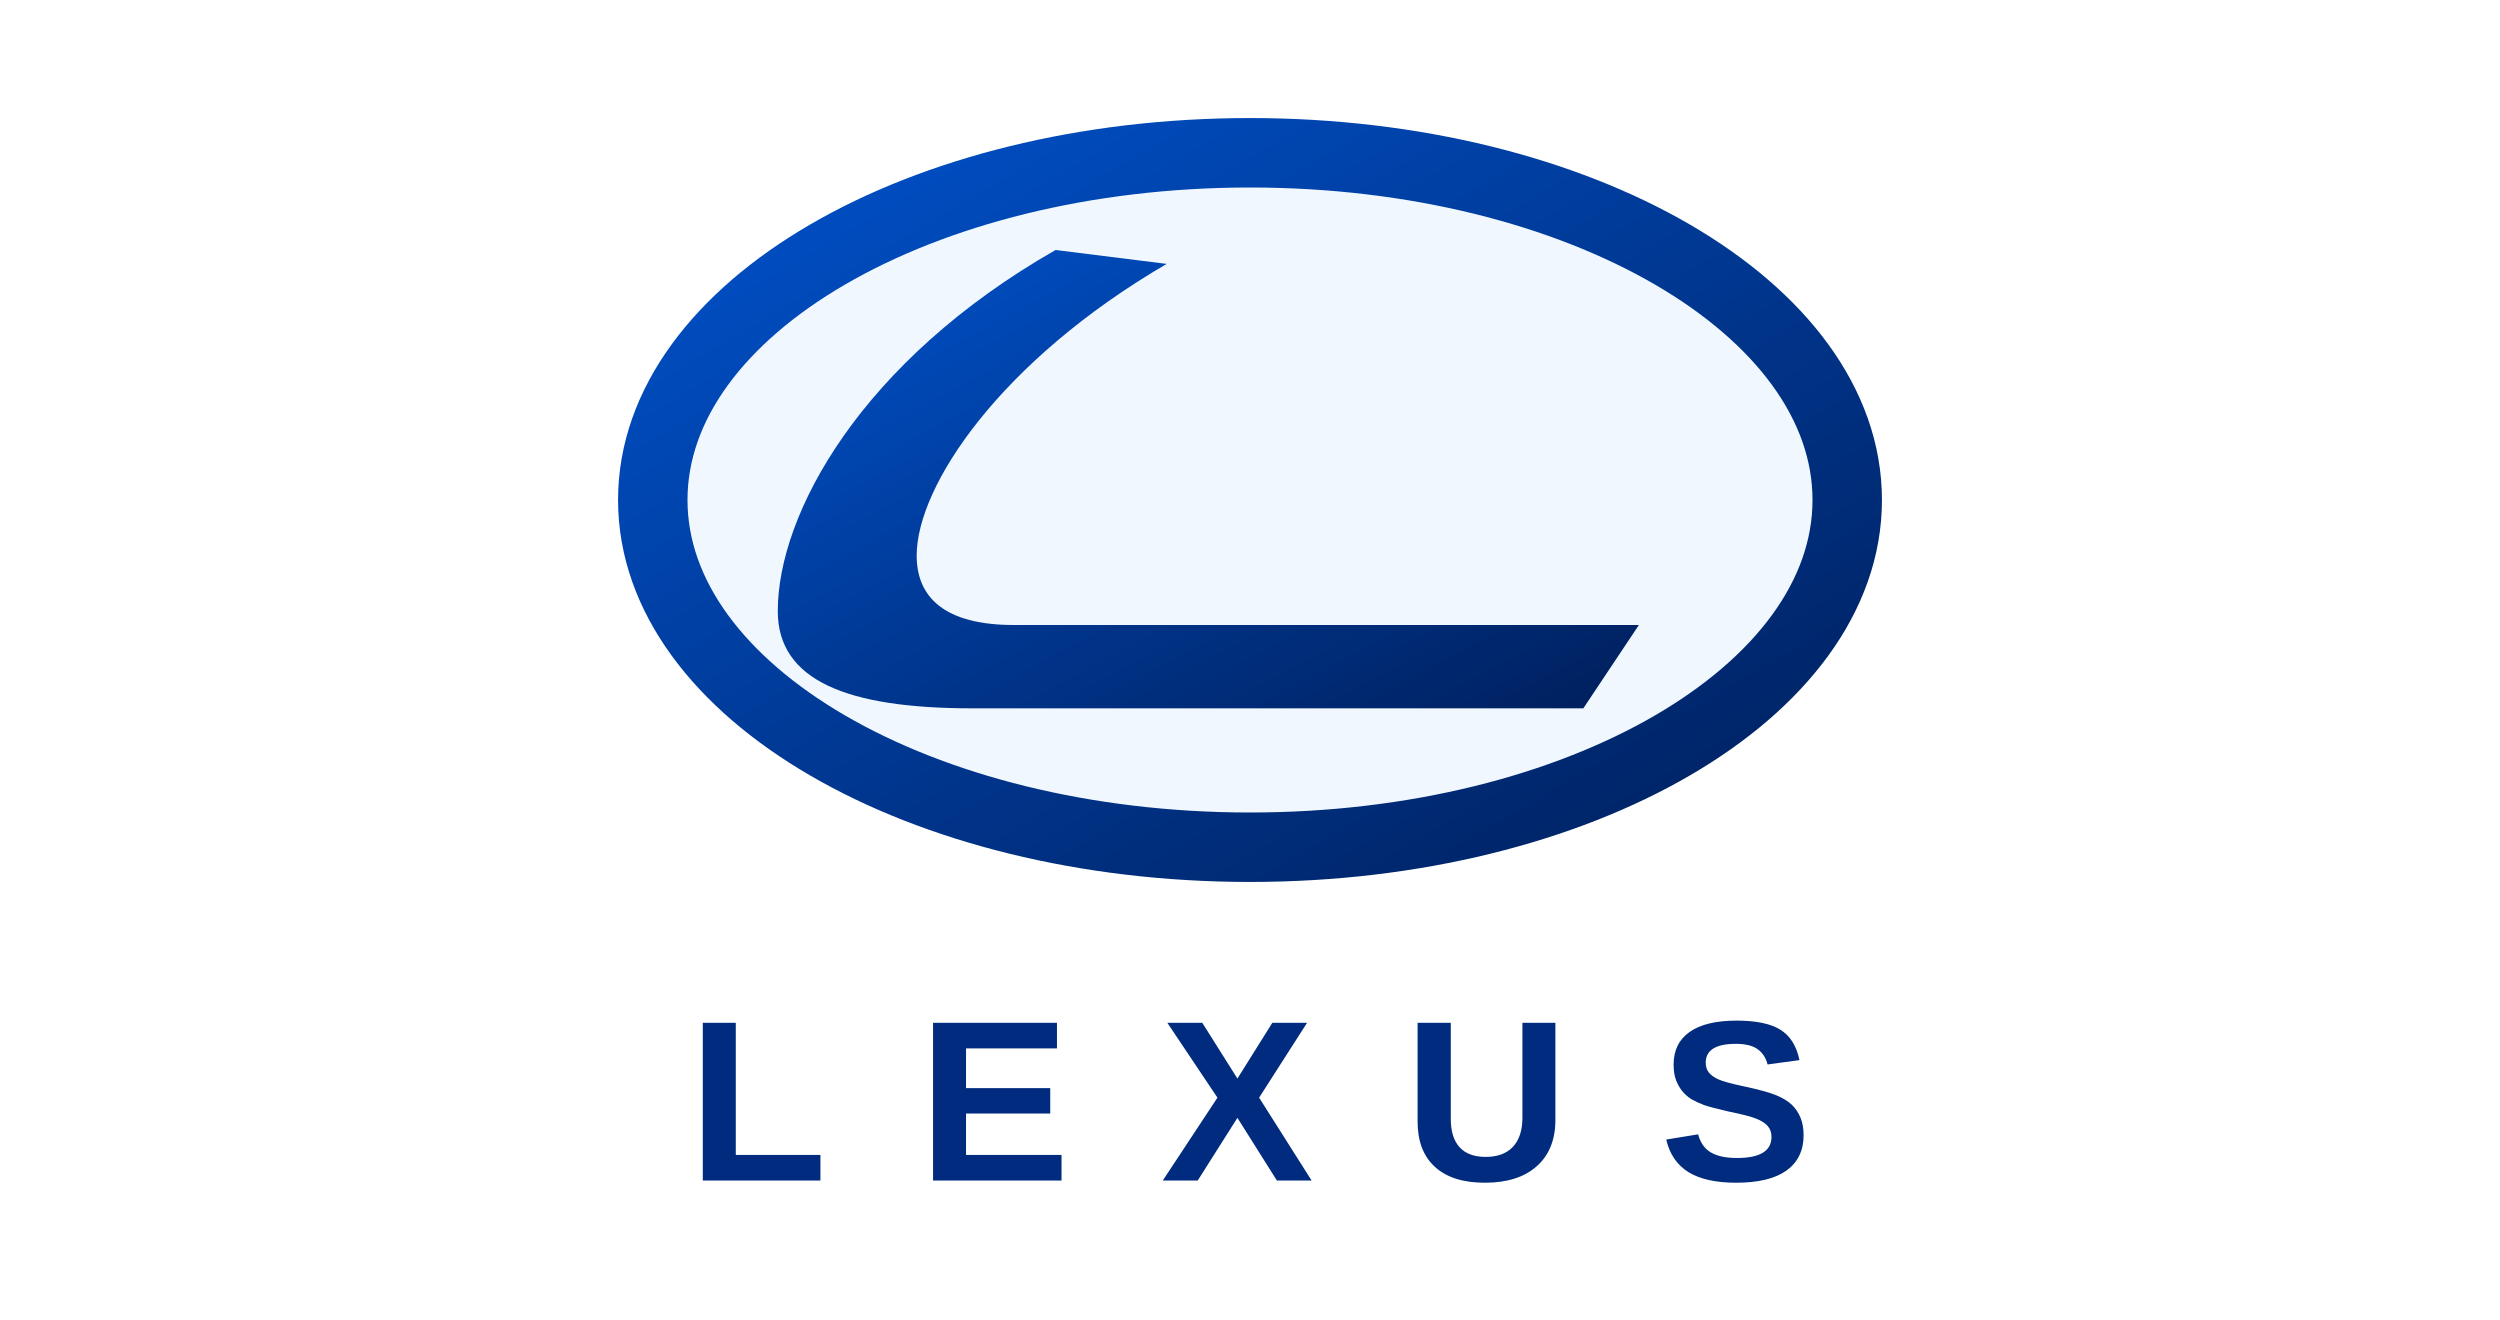
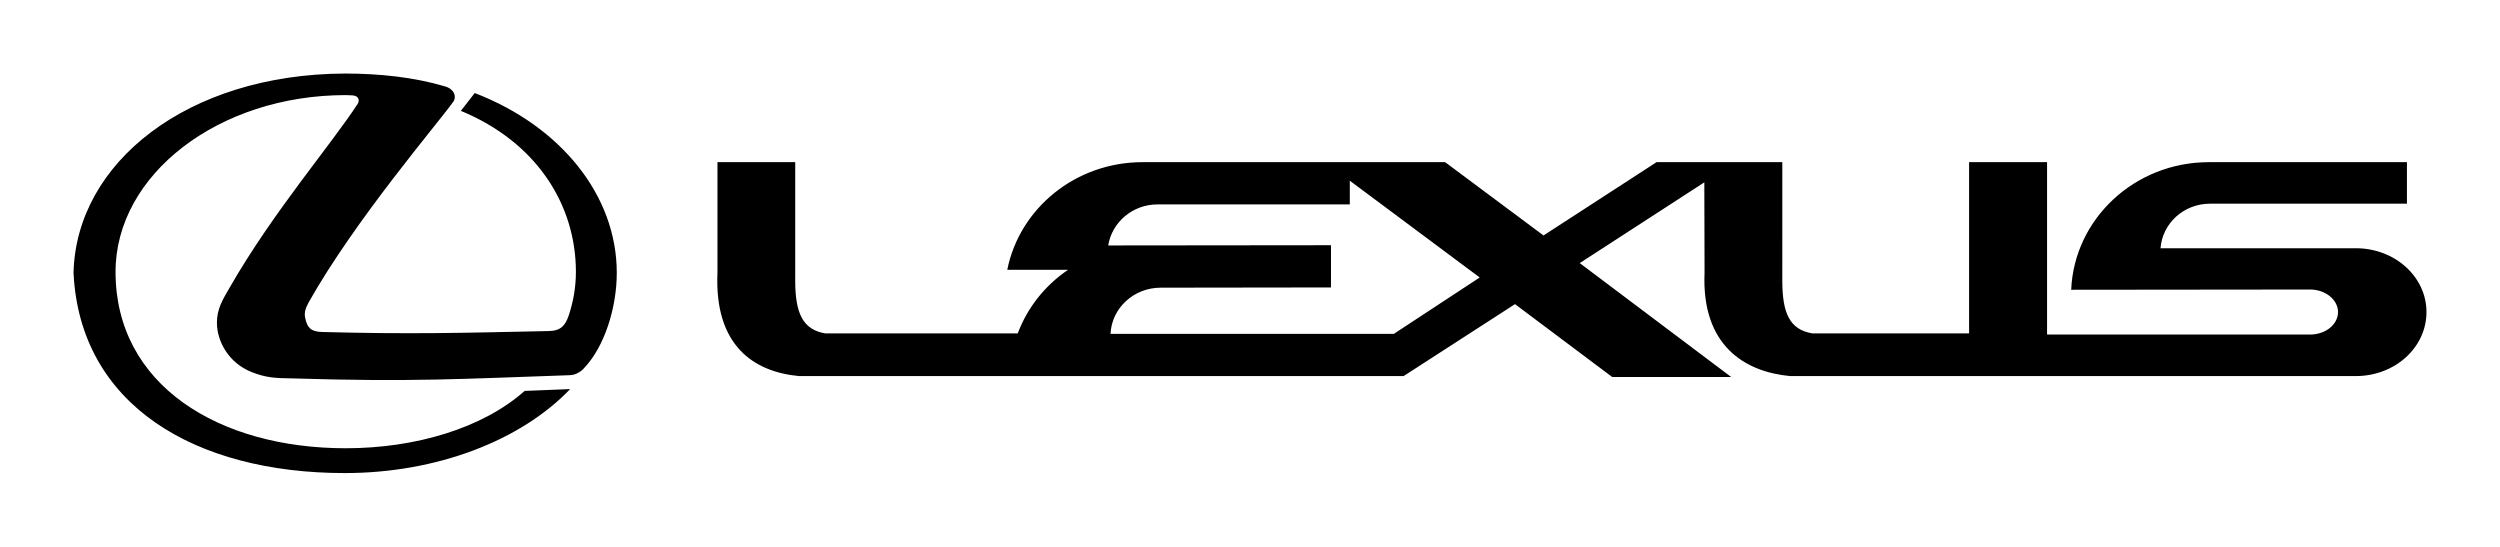
- <svg xmlns="http://www.w3.org/2000/svg" width="180" height="95" viewBox="0 0 180 95" role="img">
-   <defs>
-     <linearGradient id="lexBlue" x1="0%" y1="0%" x2="100%" y2="100%">
-       <stop offset="0%" stop-color="#0052CC" />
-       <stop offset="100%" stop-color="#001F5C" />
-     </linearGradient>
-   </defs>
-   <ellipse cx="90" cy="36" rx="43" ry="25" fill="#f0f7ff" stroke="url(#lexBlue)" stroke-width="5" />
-   <path d="M76 18 C62 26 56 37 56 44 C56 49 61 51 70 51 L114 51 L118 45 L73 45 C68 45 66 43 66 40 C66 35 72 26 84 19 Z" fill="url(#lexBlue)" />
-   <text x="90" y="85" text-anchor="middle" fill="#002B7F" font-family="Montserrat, Arial, sans-serif" font-weight="900" font-size="16.5" letter-spacing="6.5">LEXUS</text>
+ <svg xmlns="http://www.w3.org/2000/svg" width="602.362" height="131.705">
+   <path d="M 84.704,22.97 C 86.765,23.027 86.546,24.475 86.205,24.975 C 80.123,34.436 65.753,51.094 55.29,69.372 C 53.557,72.333 52.267,74.512 52.267,77.762 C 52.267,82.168 55.018,87.378 60.544,89.613 C 64.179,91.069 66.467,91.114 70.39,91.171 C 99.517,92.071 111.193,91.284 137.256,90.4 C 138.762,90.396 140.161,89.382 140.664,88.769 C 145.703,83.515 148.608,74.07 148.608,65.736 C 148.608,47.175 135.24,30.456 114.386,22.415 L 111.039,26.707 C 129.317,34.261 138.762,49.35 138.762,65.509 C 138.762,69.145 138.145,72.666 137.029,76.029 C 136.202,78.375 135.183,79.722 132.221,79.766 C 110.982,80.22 98.957,80.553 77.661,79.993 C 74.914,79.937 74.026,78.935 73.579,76.76 C 73.238,75.47 73.523,74.398 74.411,72.78 C 85.706,52.77 105.383,29.9 109.246,24.475 C 109.98,23.473 109.635,21.453 107.116,20.784 C 99.744,18.605 91.472,17.72 83.085,17.72 C 45.114,17.875 18.333,39.231 17.717,65.736 C 19.238,97.553 46.903,113.984 83.085,113.984 C 105.225,113.984 125.507,106.158 137.374,93.747 L 126.411,94.189 C 116.289,103.192 100.073,108.004 83.3,108.004 C 52.73,108.004 27.839,92.802 27.839,65.509 C 27.839,42.035 52.725,22.914 83.3,22.914 C 83.3,22.914 84.704,22.97 84.704,22.97 z M 335.85,80.436 L 356.529,66.857 L 325.228,43.54 L 325.228,49.248 L 278.928,49.248 C 272.887,49.248 267.917,53.545 267.016,59.14 L 320.692,59.083 L 320.692,69.258 L 279.654,69.315 C 273.171,69.315 267.86,74.24 267.576,80.436 L 335.85,80.436 z M 532.475,49.078 L 579.939,49.078 L 579.939,39.073 L 532.207,39.073 C 514.356,39.073 499.77,52.713 499.04,69.818 L 556.578,69.757 C 560.315,69.757 563.333,72.22 563.333,75.186 C 563.333,78.204 560.311,80.61 556.578,80.61 L 493.23,80.606 L 493.23,39.073 L 474.441,39.073 L 474.441,80.334 L 436.71,80.334 C 431.172,79.434 429.436,75.413 429.436,67.583 L 429.44,39.073 L 399.141,39.073 L 371.901,56.734 L 348.199,39.073 L 275.293,39.073 C 259.133,39.073 245.663,50.194 242.697,65.006 L 257.344,65.006 C 251.818,68.755 247.566,74.07 245.217,80.338 L 198.86,80.334 C 193.395,79.434 191.602,75.413 191.602,67.583 L 191.606,39.073 L 172.87,39.073 L 172.87,65.68 C 172.083,83.3 181.641,89.613 192.547,90.615 L 338.194,90.611 L 365.033,73.279 L 388.462,90.842 L 417.13,90.842 L 380.632,63.392 L 410.647,43.938 L 410.704,65.68 C 409.933,83.3 420.433,89.613 431.342,90.615 L 567.642,90.611 C 577.034,90.611 584.646,83.742 584.646,75.186 C 584.646,66.682 577.03,59.813 567.642,59.813 L 520.567,59.813 C 521.009,53.829 526.162,49.078 532.475,49.078 L 532.475,49.078 z" style="fill:#000;fill-rule:evenodd" />
</svg>
